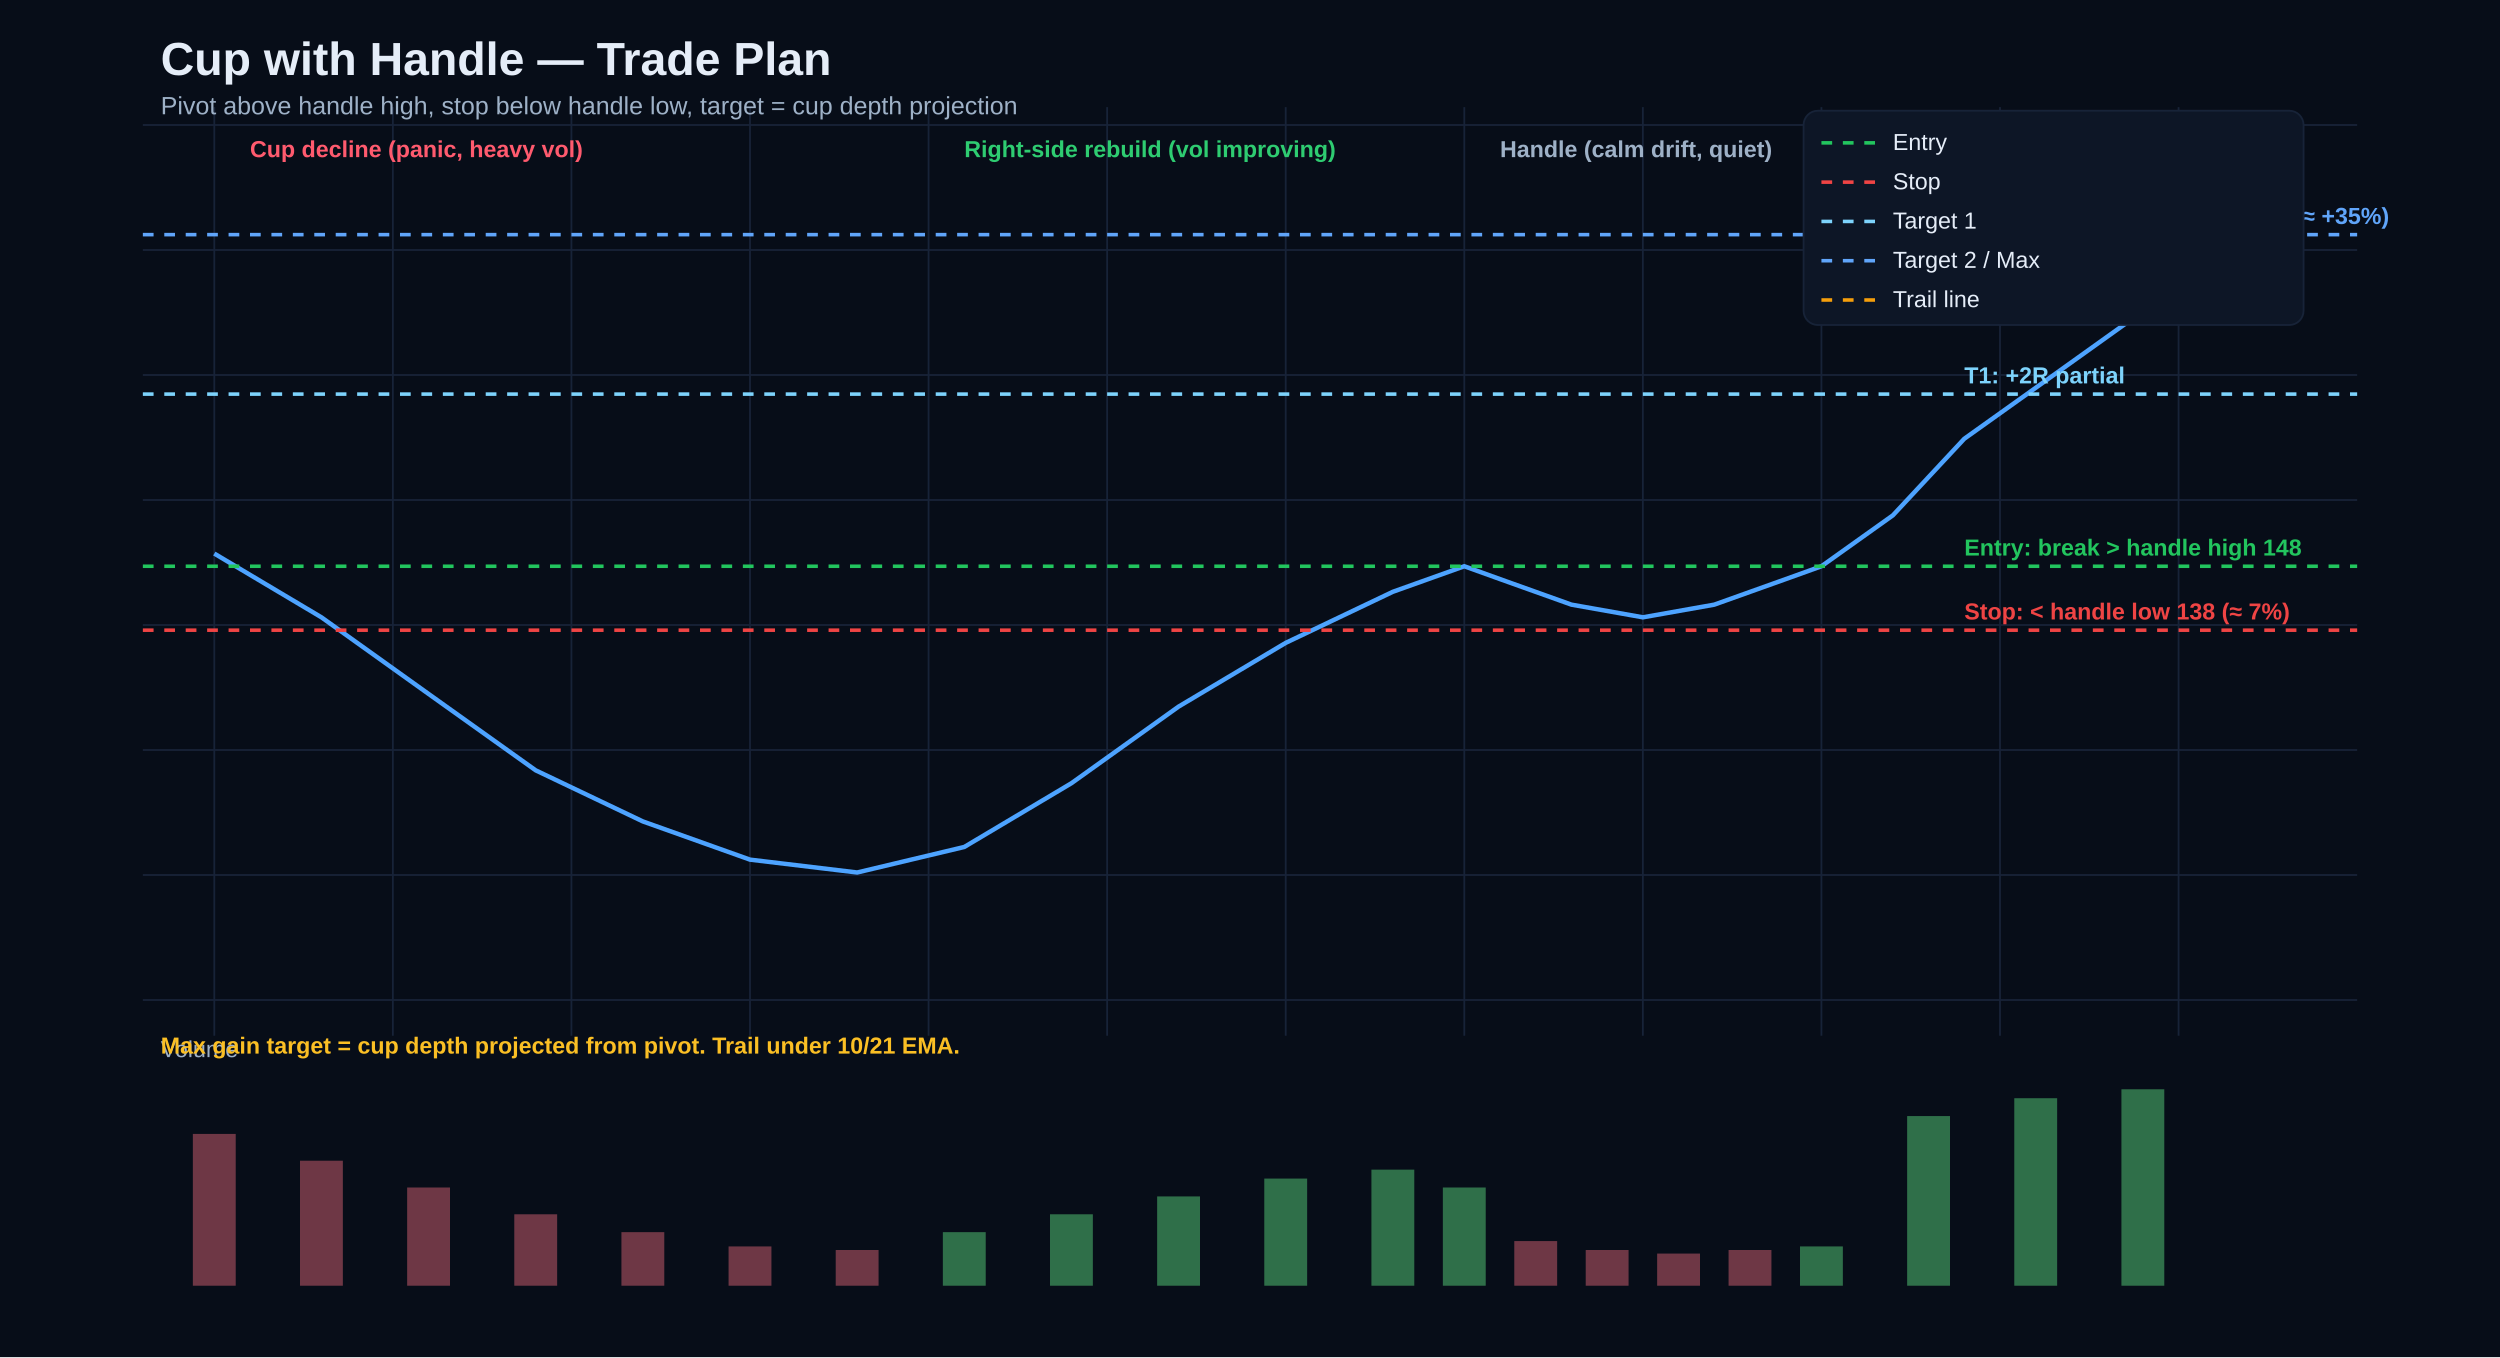
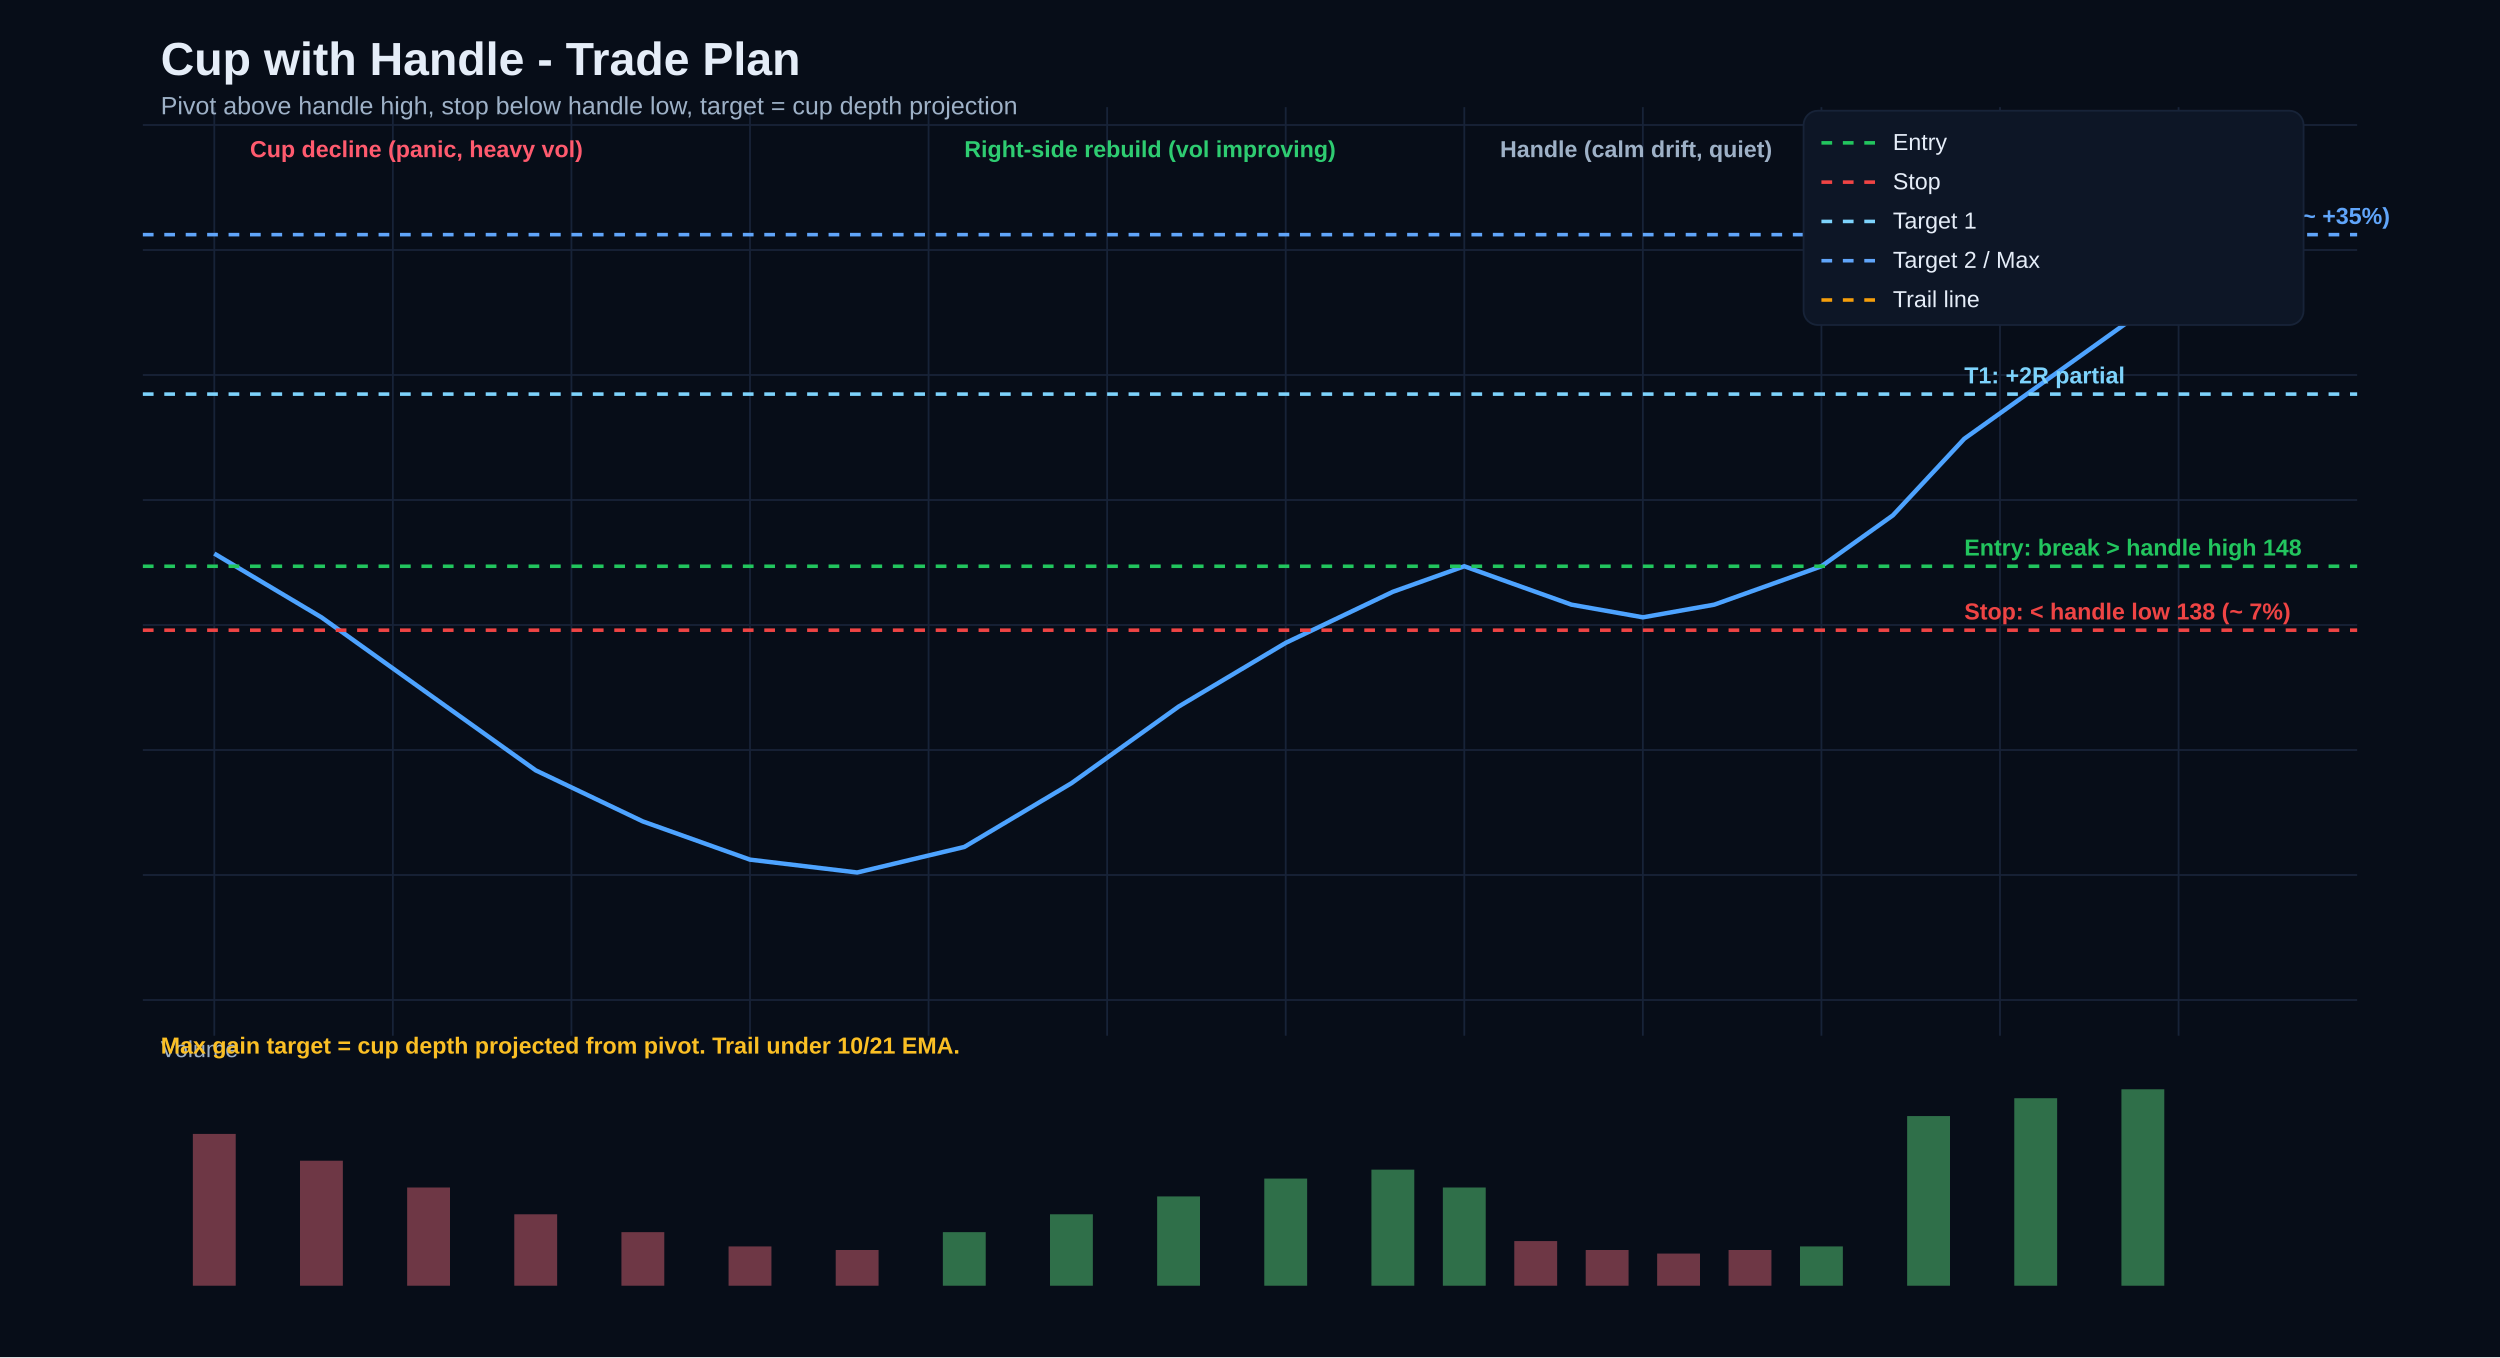
<svg xmlns="http://www.w3.org/2000/svg" width="1400" height="760" viewBox="0 0 1400 760" role="img" aria-labelledby="t d">
  <rect width="1400" height="760" fill="#070d18" />
  <g stroke="#172338" stroke-width="1">
    <path d="M80 70H1320M80 140H1320M80 210H1320M80 280H1320M80 350H1320M80 420H1320M80 490H1320M80 560H1320" />
    <path d="M120 60V580M220 60V580M320 60V580M420 60V580M520 60V580M620 60V580M720 60V580M820 60V580M920 60V580M1020 60V580M1120 60V580M1220 60V580" />
  </g>
-   <text x="90" y="42" fill="#e5edf8" font-size="26" font-family="Arial, sans-serif" font-weight="600">Cup with Handle — Trade Plan</text>
+   <text x="90" y="42" fill="#e5edf8" font-size="26" font-family="Arial, sans-serif" font-weight="600">Cup with Handle - Trade Plan</text>
  <text x="90" y="64" fill="#9eb1c7" font-size="14" font-family="Arial, sans-serif">Pivot above handle high, stop below handle low, target = cup depth projection</text>
  <path d="M120.0 310.0 L180.0 345.7 L240.0 388.6 L300.0 431.4 L360.0 460.0 L420.0 481.4 L480.0 488.6 L540.0 474.3 L600.0 438.6 L660.0 395.7 L720.0 360.0 L780.0 331.4 L820.0 317.1 L840.0 324.3 L880.0 338.6 L920.0 345.7 L960.0 338.6 L1000.0 324.3 L1020.0 317.1 L1060.0 288.6 L1100.0 245.7 L1160.0 202.9 L1220.0 160.0" fill="none" stroke="#4da3ff" stroke-width="2.5" />
  <line x1="80" y1="317.1" x2="1320" y2="317.1" stroke="#22c55e" stroke-dasharray="6 6" stroke-width="2" />
  <text x="1100" y="311.1" fill="#22c55e" font-size="13" font-family="Arial, sans-serif" font-weight="600">Entry: break &gt; handle high 148</text>
  <line x1="80" y1="352.9" x2="1320" y2="352.9" stroke="#ef4444" stroke-dasharray="6 6" stroke-width="2" />
-   <text x="1100" y="346.9" fill="#ef4444" font-size="13" font-family="Arial, sans-serif" font-weight="600">Stop: &lt; handle low 138 (≈ 7%)</text>
+   <text x="1100" y="346.9" fill="#ef4444" font-size="13" font-family="Arial, sans-serif" font-weight="600">Stop: &lt; handle low 138 (~ 7%)</text>
  <line x1="80" y1="220.7" x2="1320" y2="220.7" stroke="#7dd3fc" stroke-dasharray="6 6" stroke-width="2" />
  <text x="1100" y="214.7" fill="#7dd3fc" font-size="13" font-family="Arial, sans-serif" font-weight="600">T1: +2R partial</text>
  <line x1="80" y1="131.4" x2="1320" y2="131.4" stroke="#60a5fa" stroke-dasharray="6 6" stroke-width="2" />
-   <text x="1100" y="125.4" fill="#60a5fa" font-size="13" font-family="Arial, sans-serif" font-weight="600">T2: cup depth projection (max ≈ +35%)</text>
+   <text x="1100" y="125.4" fill="#60a5fa" font-size="13" font-family="Arial, sans-serif" font-weight="600">T2: cup depth projection (max ~ +35%)</text>
  <rect x="108" y="635.0" width="24" height="85.0" fill="#6e3745" />
  <rect x="168" y="650.0" width="24" height="70.0" fill="#6e3745" />
  <rect x="228" y="665.0" width="24" height="55.0" fill="#6e3745" />
  <rect x="288" y="680.0" width="24" height="40.0" fill="#6e3745" />
  <rect x="348" y="690.0" width="24" height="30.0" fill="#6e3745" />
  <rect x="408" y="698.0" width="24" height="22.0" fill="#6e3745" />
  <rect x="468" y="700.0" width="24" height="20.0" fill="#6e3745" />
  <rect x="528" y="690.0" width="24" height="30.0" fill="#2f6f49" />
  <rect x="588" y="680.0" width="24" height="40.0" fill="#2f6f49" />
  <rect x="648" y="670.0" width="24" height="50.0" fill="#2f6f49" />
  <rect x="708" y="660.0" width="24" height="60.0" fill="#2f6f49" />
  <rect x="768" y="655.0" width="24" height="65.0" fill="#2f6f49" />
  <rect x="808" y="665.0" width="24" height="55.0" fill="#2f6f49" />
  <rect x="848" y="695.0" width="24" height="25.0" fill="#6e3745" />
  <rect x="888" y="700.0" width="24" height="20.0" fill="#6e3745" />
  <rect x="928" y="702.0" width="24" height="18.0" fill="#6e3745" />
  <rect x="968" y="700.0" width="24" height="20.0" fill="#6e3745" />
  <rect x="1008" y="698.0" width="24" height="22.0" fill="#2f6f49" />
  <rect x="1068" y="625.0" width="24" height="95.0" fill="#2f6f49" />
  <rect x="1128" y="615.0" width="24" height="105.0" fill="#2f6f49" />
  <rect x="1188" y="610.0" width="24" height="110.0" fill="#2f6f49" />
  <text x="90" y="592.0" fill="#9eb1c7" font-size="13" font-family="Arial, sans-serif" font-weight="400">Volume</text>
  <text x="140" y="88.0" fill="#ff5a6e" font-size="13" font-family="Arial, sans-serif" font-weight="600">Cup decline (panic, heavy vol)</text>
  <text x="540" y="88.0" fill="#2ecc71" font-size="13" font-family="Arial, sans-serif" font-weight="600">Right-side rebuild (vol improving)</text>
  <text x="840" y="88.0" fill="#9eb1c7" font-size="13" font-family="Arial, sans-serif" font-weight="600">Handle (calm drift, quiet)</text>
  <text x="1080" y="88.0" fill="#2ecc71" font-size="13" font-family="Arial, sans-serif" font-weight="600">Breakout &gt; pivot</text>
  <text x="90" y="590.0" fill="#fbbf24" font-size="13" font-family="Arial, sans-serif" font-weight="600">Max gain target = cup depth projected from pivot. Trail under 10/21 EMA.</text>
  <rect x="1010" y="62" width="280" height="120" rx="8" fill="#0d1626" stroke="#172338" />
  <line x1="1020" y1="80" x2="1050" y2="80" stroke="#22c55e" stroke-dasharray="6 6" stroke-width="2" />
  <text x="1060" y="84.0" fill="#e5edf8" font-size="13" font-family="Arial, sans-serif" font-weight="400">Entry</text>
  <line x1="1020" y1="102" x2="1050" y2="102" stroke="#ef4444" stroke-dasharray="6 6" stroke-width="2" />
  <text x="1060" y="106.0" fill="#e5edf8" font-size="13" font-family="Arial, sans-serif" font-weight="400">Stop</text>
  <line x1="1020" y1="124" x2="1050" y2="124" stroke="#7dd3fc" stroke-dasharray="6 6" stroke-width="2" />
  <text x="1060" y="128.0" fill="#e5edf8" font-size="13" font-family="Arial, sans-serif" font-weight="400">Target 1</text>
  <line x1="1020" y1="146" x2="1050" y2="146" stroke="#60a5fa" stroke-dasharray="6 6" stroke-width="2" />
  <text x="1060" y="150.0" fill="#e5edf8" font-size="13" font-family="Arial, sans-serif" font-weight="400">Target 2 / Max</text>
  <line x1="1020" y1="168" x2="1050" y2="168" stroke="#f59e0b" stroke-dasharray="6 6" stroke-width="2" />
  <text x="1060" y="172.0" fill="#e5edf8" font-size="13" font-family="Arial, sans-serif" font-weight="400">Trail line</text>
</svg>
